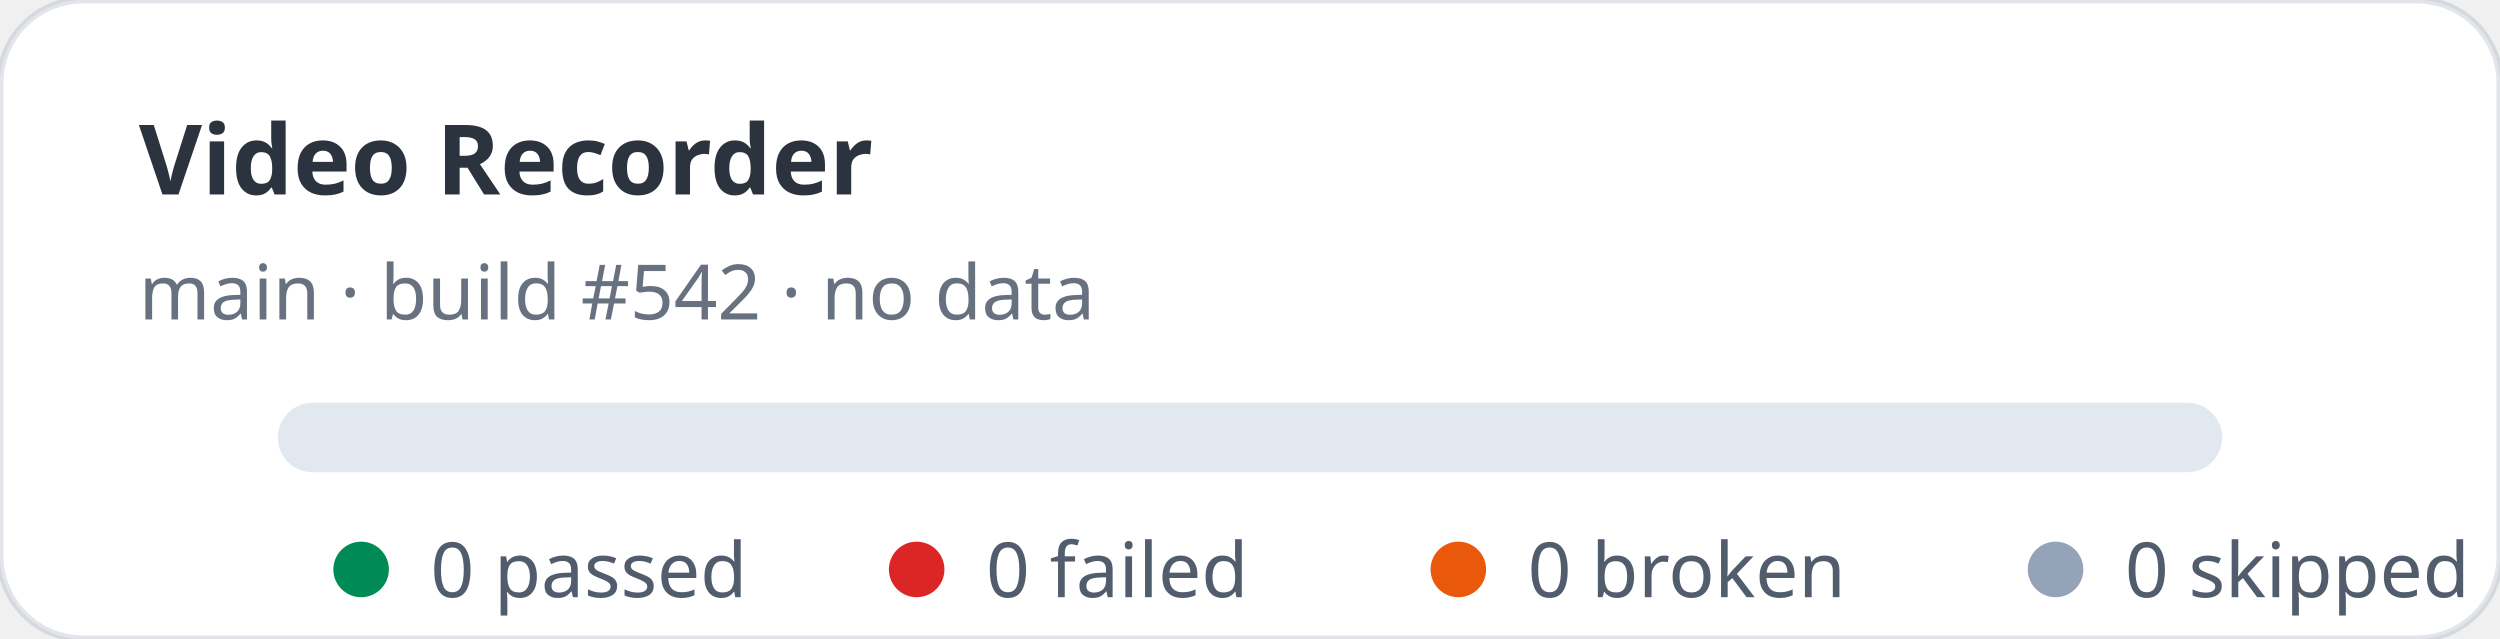
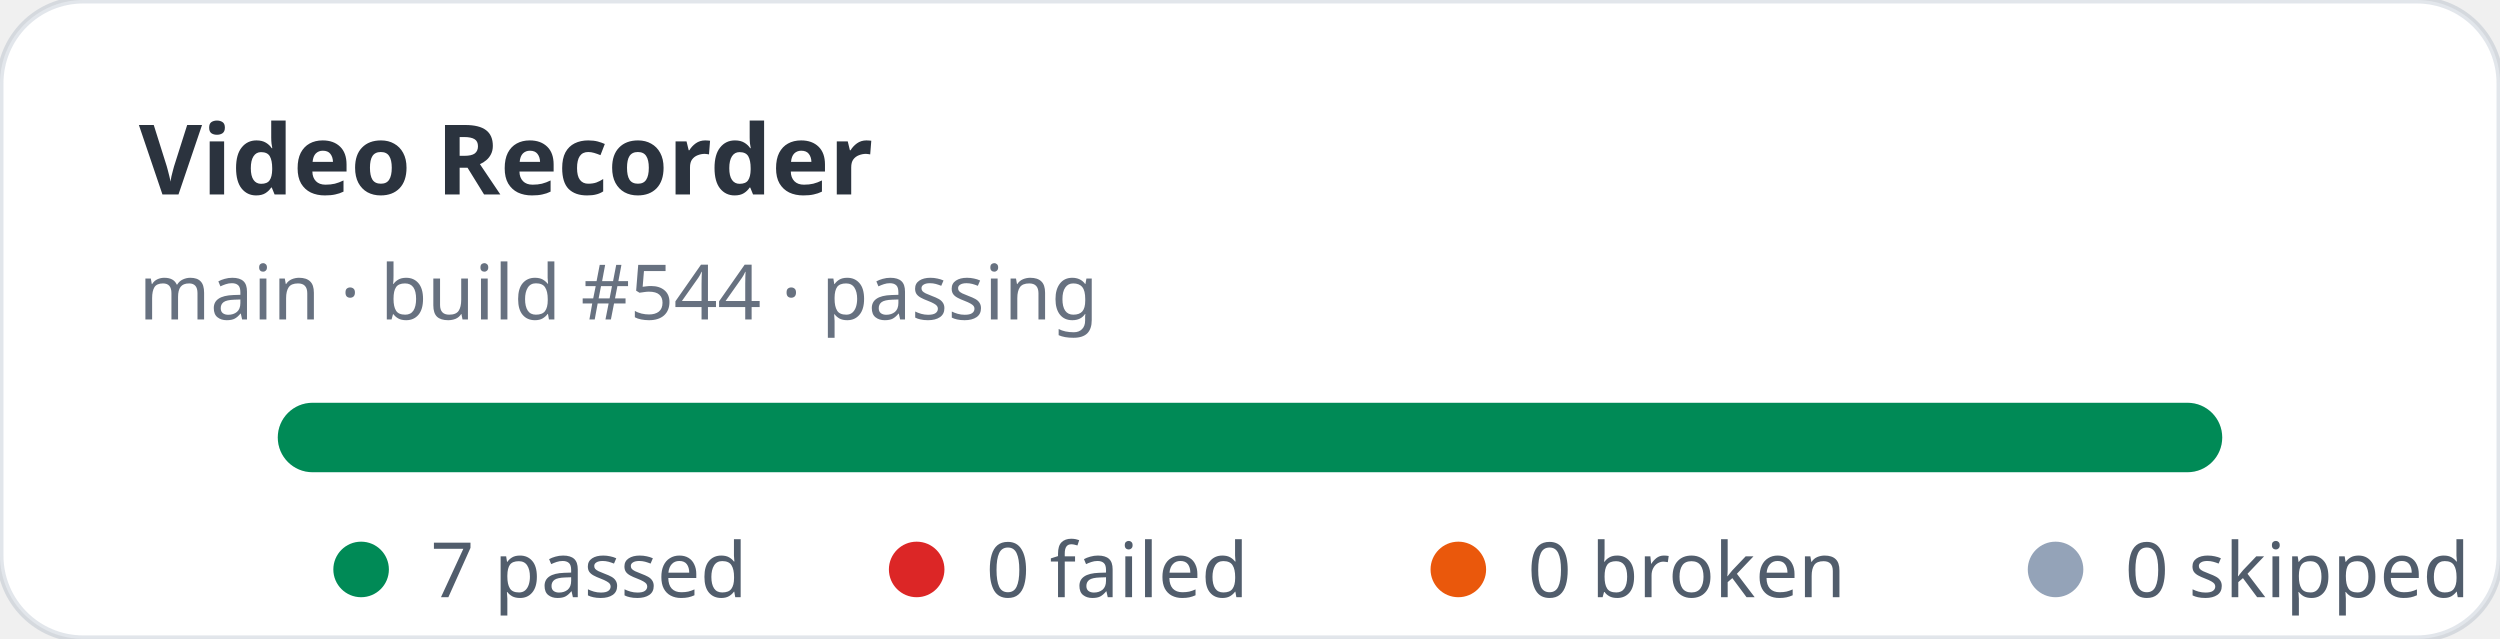
- <svg xmlns="http://www.w3.org/2000/svg" width="360" height="92" viewBox="0 0 360 92" role="img" aria-label="Video Recorder stats: 0 passed, 0 failed">
+ <svg xmlns="http://www.w3.org/2000/svg" width="360" height="92" viewBox="0 0 360 92" role="img" aria-label="Video Recorder stats: 7 passed, 0 failed">
  <rect width="360" height="92" rx="12" fill="#ffffff" stroke="rgba(11,48,86,0.12)" />
  <text x="20" y="28" fill="rgba(1,10,24,0.83)" font-family="ui-sans-serif,system-ui,sans-serif" font-size="14" font-weight="700">Video Recorder</text>
-   <text x="20" y="46" fill="rgba(2,19,44,0.6)" font-family="ui-sans-serif,system-ui,sans-serif" font-size="11">main · build #542 · no data</text>
+   <text x="20" y="46" fill="rgba(2,19,44,0.6)" font-family="ui-sans-serif,system-ui,sans-serif" font-size="11">main · build #544 · passing</text>
  <rect x="40" y="58" width="280" height="10" rx="5" fill="#e2e8f0" />
+   <rect x="40" y="58" width="280" height="10" rx="5" fill="#008a56" />
  <g font-family="ui-sans-serif,system-ui,sans-serif" font-size="11" fill="rgba(1,18,40,0.68)">
    <circle cx="52" cy="82" r="4" fill="#008a56" />
-     <text x="62" y="86">0 passed</text>
+     <text x="62" y="86">7 passed</text>
    <circle cx="132" cy="82" r="4" fill="#dc2626" />
    <text x="142" y="86">0 failed</text>
    <circle cx="210" cy="82" r="4" fill="#ea580c" />
    <text x="220" y="86">0 broken</text>
    <circle cx="296" cy="82" r="4" fill="#94a3b8" />
    <text x="306" y="86">0 skipped</text>
  </g>
</svg>
